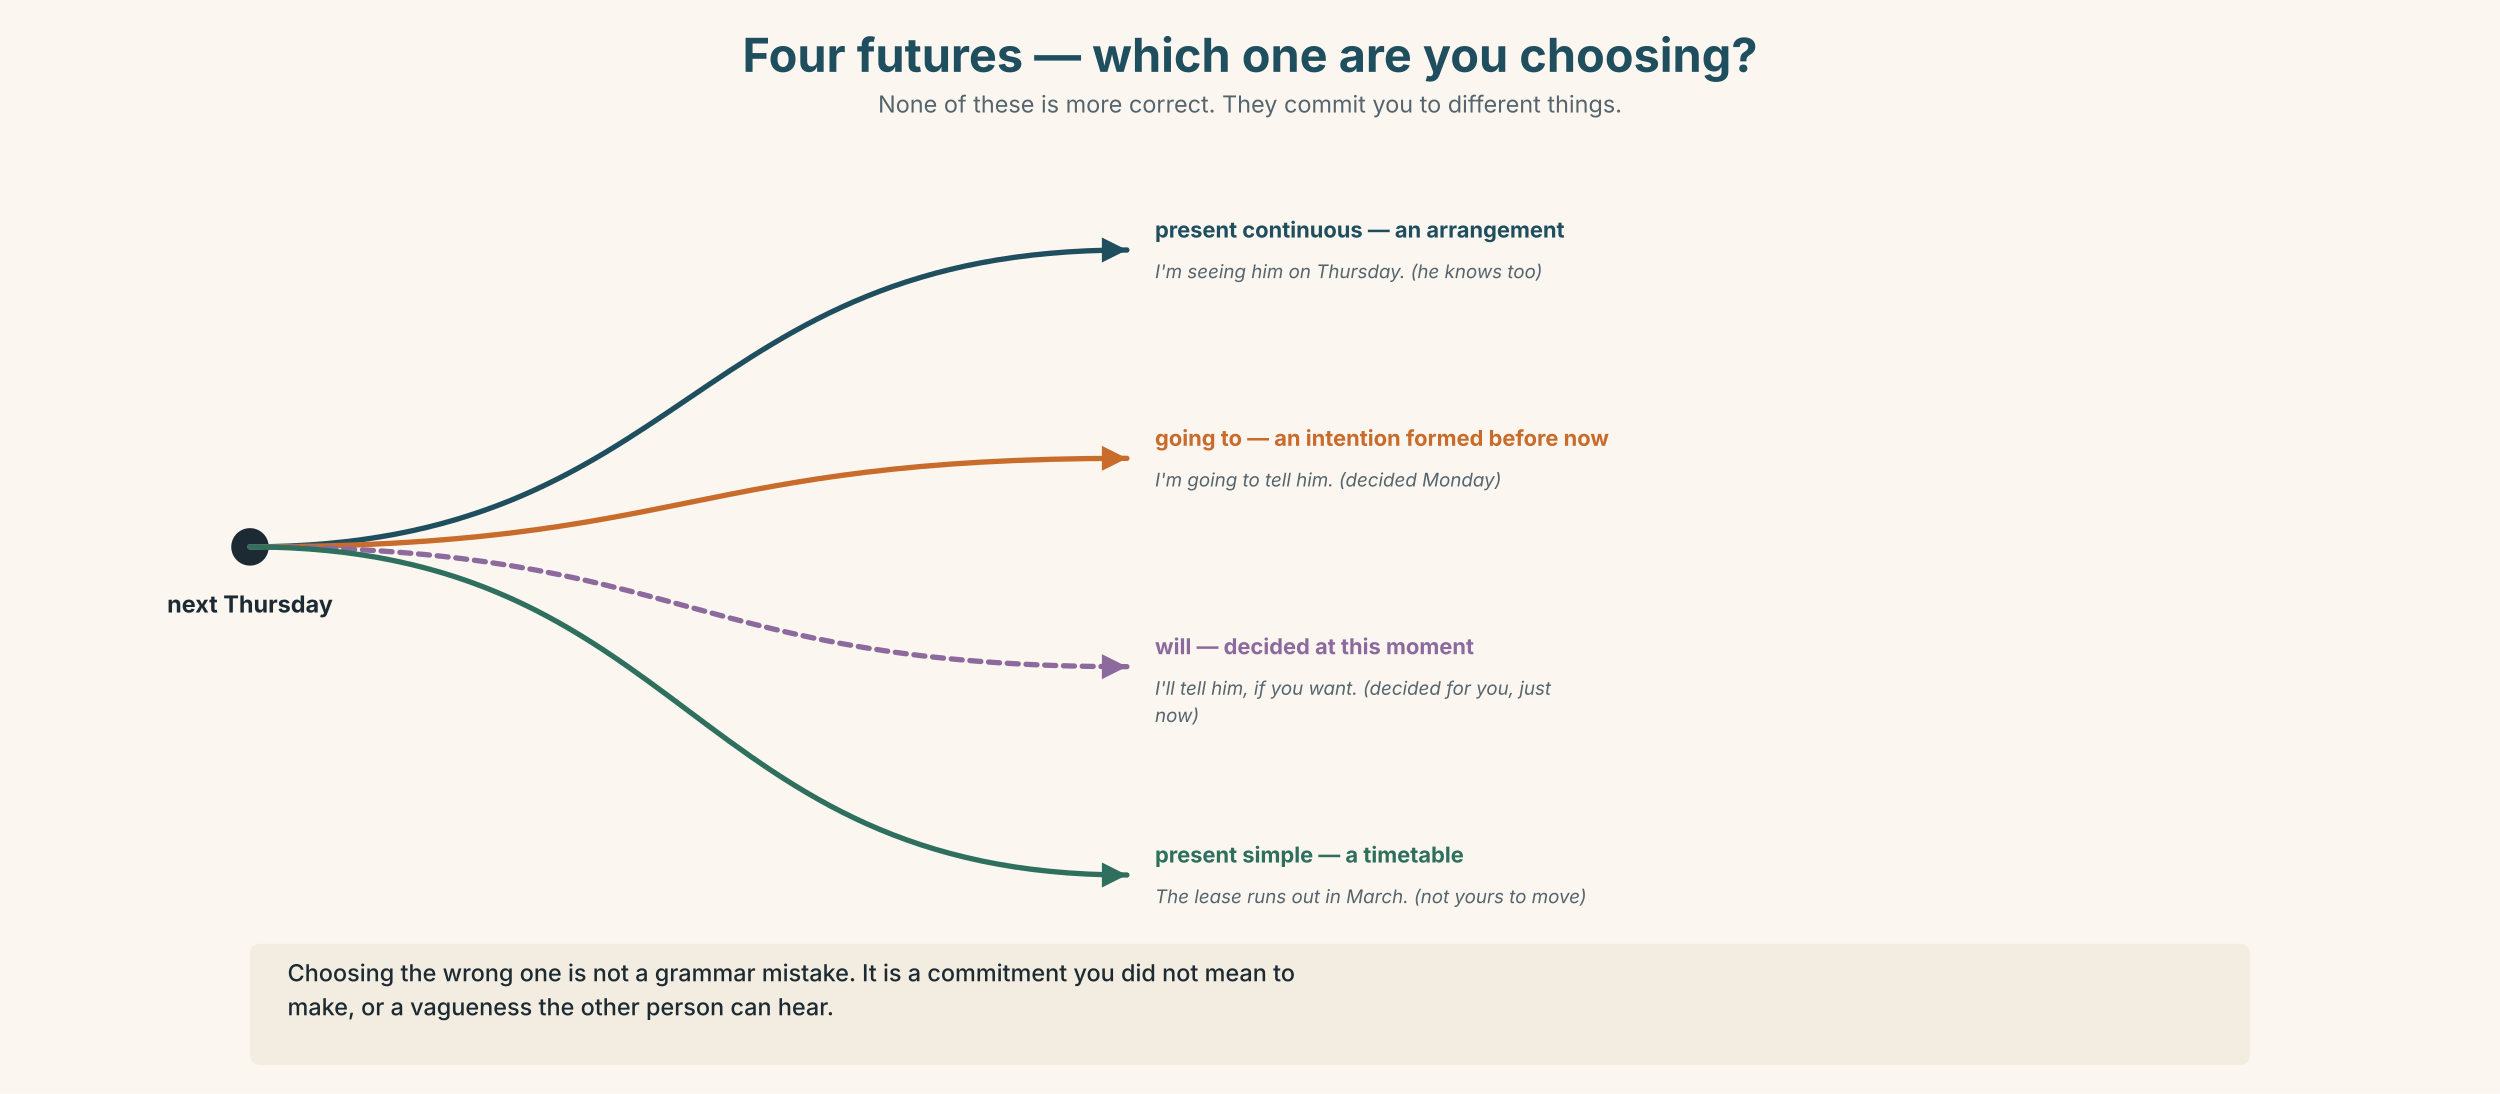
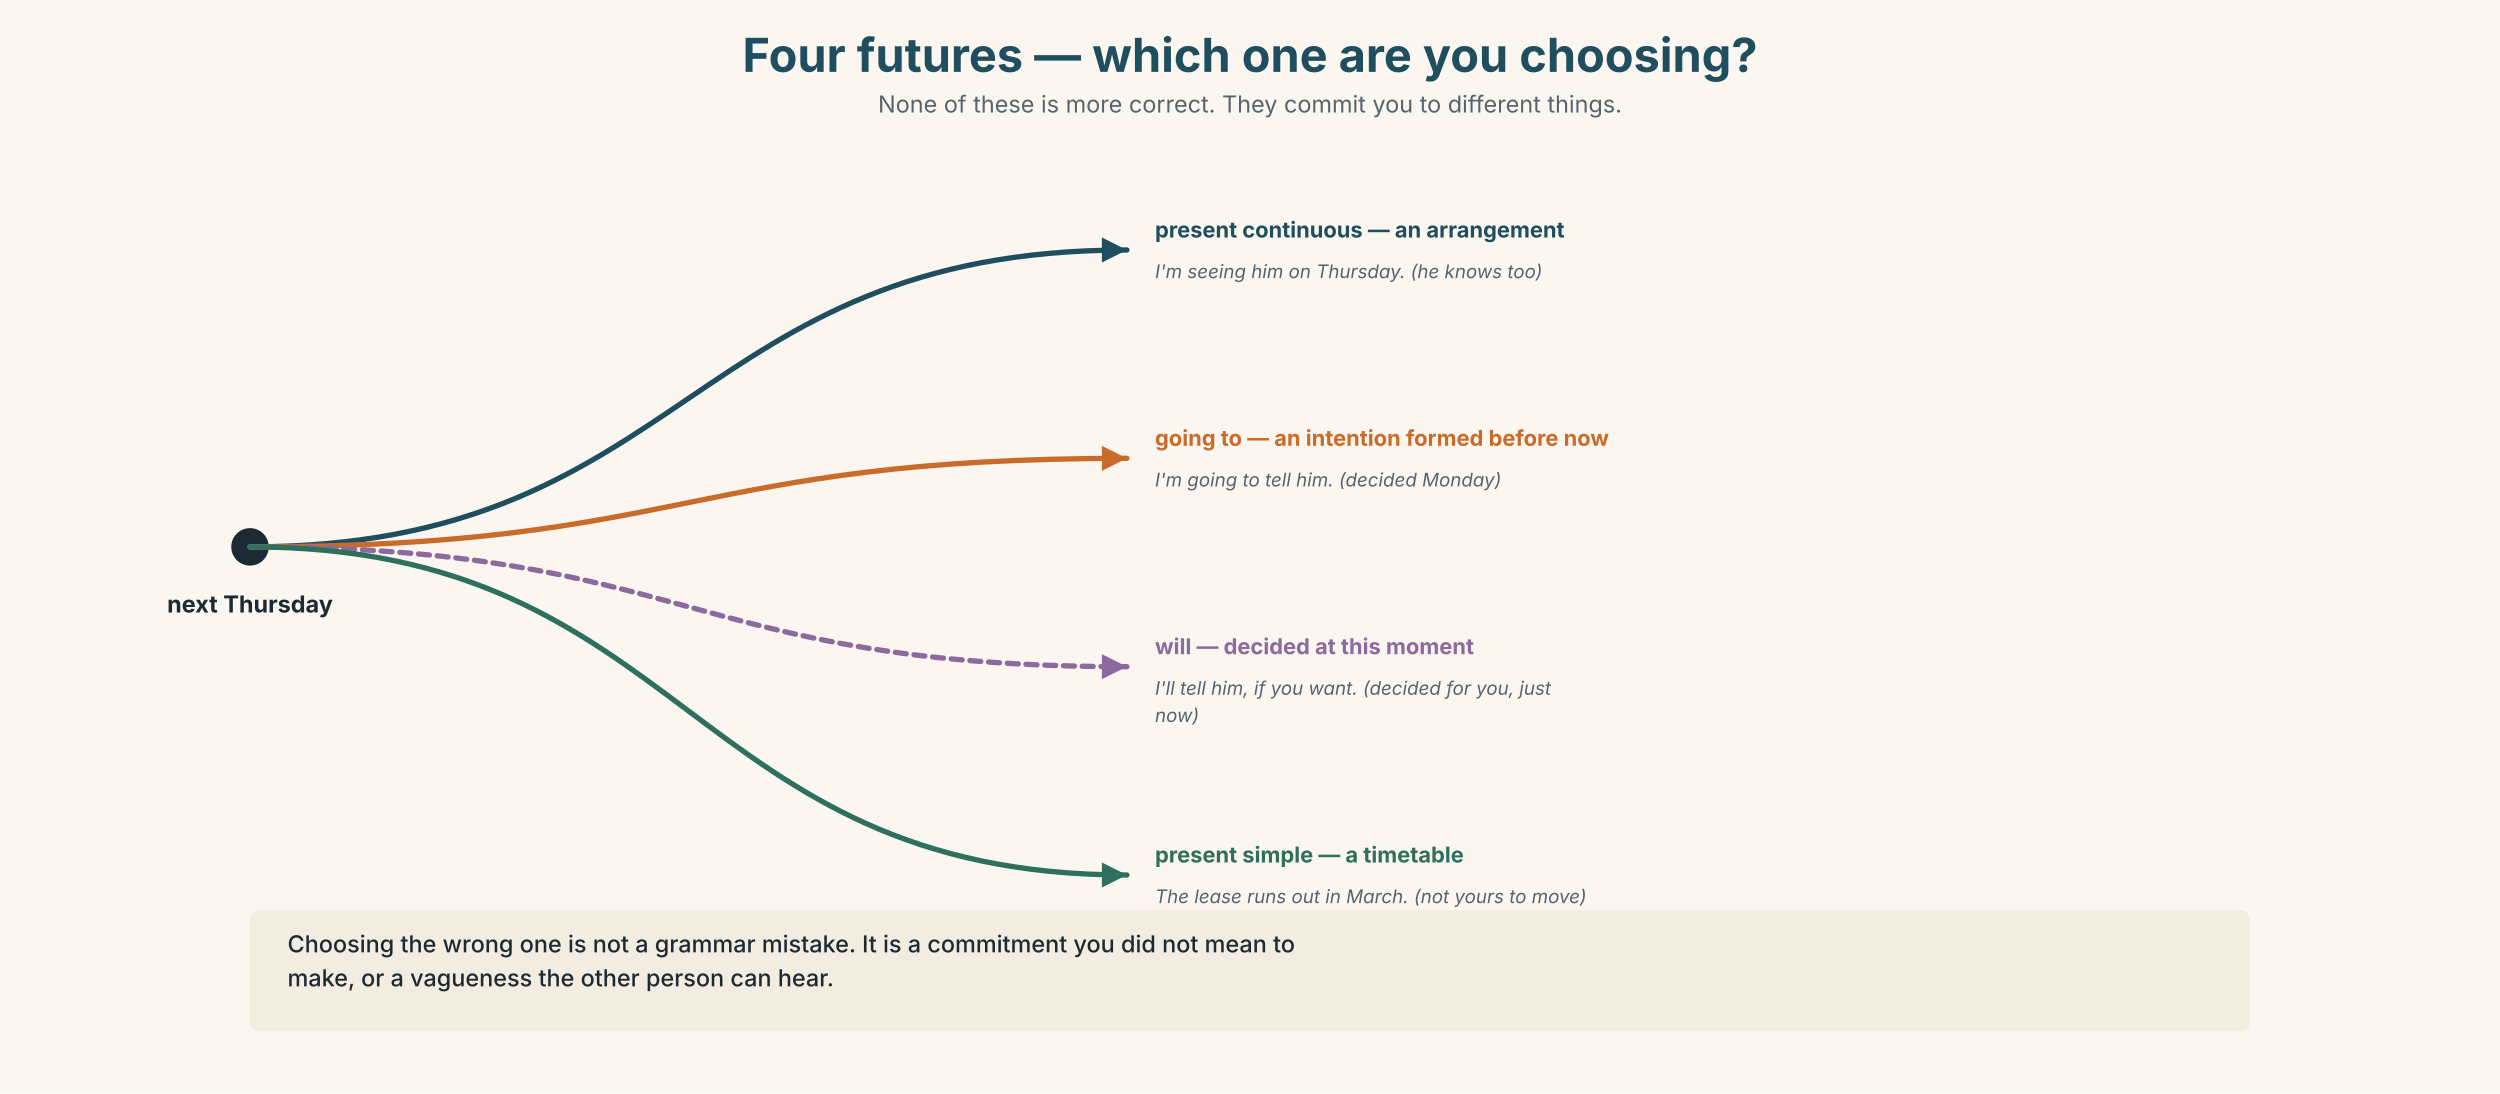
<svg xmlns="http://www.w3.org/2000/svg" width="1600" height="700" viewBox="0 0 1600 700">
  <g id="00_ground">
    <rect x="0" y="0" width="1600" height="700" rx="0" fill="#FBF7F0" />
  </g>
  <g id="10_context">
    <circle cx="160" cy="350.0" r="12" fill="#1C2B33" />
    <text x="160" y="392.0" font-family="Inter, DejaVu Sans, sans-serif" font-size="15" fill="#1C2B33" text-anchor="middle" font-weight="700" font-style="normal">next Thursday</text>
  </g>
  <g id="20_subject">
    <path d="M 160 350.0 C 440.6 350.0 440.6 160.0 721.2 160.0" fill="none" stroke="#1F4E5F" stroke-width="3.4" stroke-linecap="round" stroke-linejoin="round" />
    <polygon points="721.2,160.0 705.2,152.0 705.2,168.0" fill="#1F4E5F" />
    <path d="M 160 350.0 C 440.6 350.0 440.6 293.333 721.2 293.333" fill="none" stroke="#C86B2B" stroke-width="3.4" stroke-linecap="round" stroke-linejoin="round" />
    <polygon points="721.2,293.333 705.2,285.333 705.2,301.333" fill="#C86B2B" />
    <path d="M 160 350.0 C 440.6 350.0 440.6 426.667 721.2 426.667" fill="none" stroke="#8C6A9E" stroke-width="3.4" stroke-linecap="round" stroke-linejoin="round" stroke-dasharray="7 5" />
    <polygon points="721.2,426.667 705.2,418.667 705.2,434.667" fill="#8C6A9E" />
    <path d="M 160 350.0 C 440.6 350.0 440.6 560.0 721.2 560.0" fill="none" stroke="#2E6F5E" stroke-width="3.4" stroke-linecap="round" stroke-linejoin="round" />
    <polygon points="721.2,560.0 705.2,552.0 705.2,568.0" fill="#2E6F5E" />
  </g>
  <g id="40_callouts">
    <text x="800.0" y="46" font-family="Inter, DejaVu Sans, sans-serif" font-size="30" fill="#1F4E5F" text-anchor="middle" font-weight="700" font-style="normal">Four futures — which one are you choosing?</text>
    <text x="800.0" y="72" font-family="Inter, DejaVu Sans, sans-serif" font-size="15" fill="#55646D" text-anchor="middle" font-weight="400" font-style="normal">None of these is more correct. They commit you to different things.</text>
    <text x="739.2" y="152.0" font-family="Inter, DejaVu Sans, sans-serif" font-size="14" fill="#1F4E5F" text-anchor="start" font-weight="700" font-style="normal">present continuous — an arrangement</text>
    <text x="739.2" y="178.0" font-family="Inter, DejaVu Sans, sans-serif" font-size="12" fill="#55646D" text-anchor="start" font-weight="400" font-style="italic">I'm seeing him on Thursday. (he knows too)</text>
    <text x="739.2" y="285.333" font-family="Inter, DejaVu Sans, sans-serif" font-size="14" fill="#C86B2B" text-anchor="start" font-weight="700" font-style="normal">going to — an intention formed before now</text>
    <text x="739.2" y="311.333" font-family="Inter, DejaVu Sans, sans-serif" font-size="12" fill="#55646D" text-anchor="start" font-weight="400" font-style="italic">I'm going to tell him. (decided Monday)</text>
    <text x="739.2" y="418.667" font-family="Inter, DejaVu Sans, sans-serif" font-size="14" fill="#8C6A9E" text-anchor="start" font-weight="700" font-style="normal">will — decided at this moment</text>
    <text x="739.2" y="444.667" font-family="Inter, DejaVu Sans, sans-serif" font-size="12" fill="#55646D" text-anchor="start" font-weight="400" font-style="italic">I'll tell him, if you want. (decided for you, just</text>
    <text x="739.2" y="462.067" font-family="Inter, DejaVu Sans, sans-serif" font-size="12" fill="#55646D" text-anchor="start" font-weight="400" font-style="italic">now)</text>
    <text x="739.2" y="552.0" font-family="Inter, DejaVu Sans, sans-serif" font-size="14" fill="#2E6F5E" text-anchor="start" font-weight="700" font-style="normal">present simple — a timetable</text>
    <text x="739.2" y="578.0" font-family="Inter, DejaVu Sans, sans-serif" font-size="12" fill="#55646D" text-anchor="start" font-weight="400" font-style="italic">The lease runs out in March. (not yours to move)</text>
-     <rect x="160" y="604" width="1280" height="77.5" rx="6" fill="#F3ECE0" />
-     <text x="184" y="628.0" font-family="Inter, DejaVu Sans, sans-serif" font-size="15" fill="#1C2B33" text-anchor="start" font-weight="500" font-style="normal">Choosing the wrong one is not a grammar mistake. It is a commitment you did not mean to</text>
-     <text x="184" y="649.75" font-family="Inter, DejaVu Sans, sans-serif" font-size="15" fill="#1C2B33" text-anchor="start" font-weight="500" font-style="normal">make, or a vagueness the other person can hear.</text>
+     <rect x="160" y="582.5" width="1280" height="77.5" rx="6" fill="#F3ECE0" />
+     <text x="184" y="609.5" font-family="Inter, DejaVu Sans, sans-serif" font-size="15" fill="#1C2B33" text-anchor="start" font-weight="500" font-style="normal">Choosing the wrong one is not a grammar mistake. It is a commitment you did not mean to</text>
+     <text x="184" y="631.25" font-family="Inter, DejaVu Sans, sans-serif" font-size="15" fill="#1C2B33" text-anchor="start" font-weight="500" font-style="normal">make, or a vagueness the other person can hear.</text>
  </g>
</svg>
